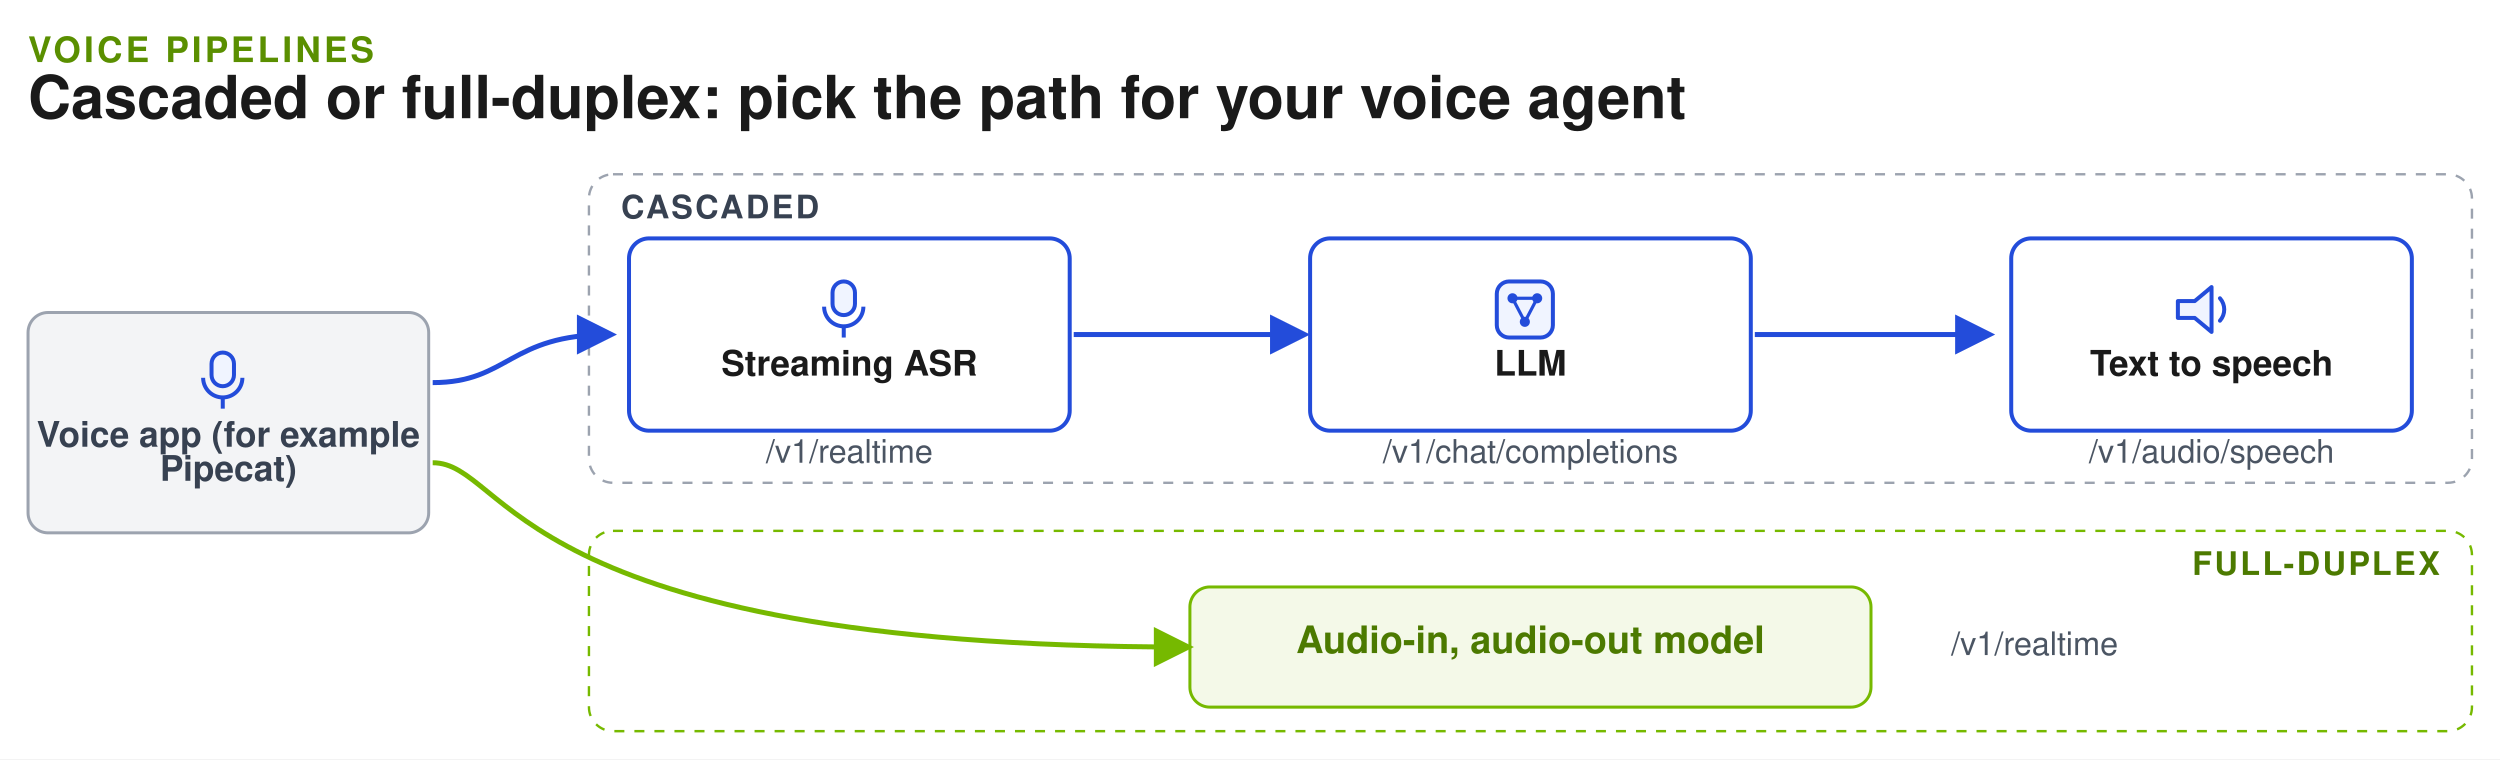
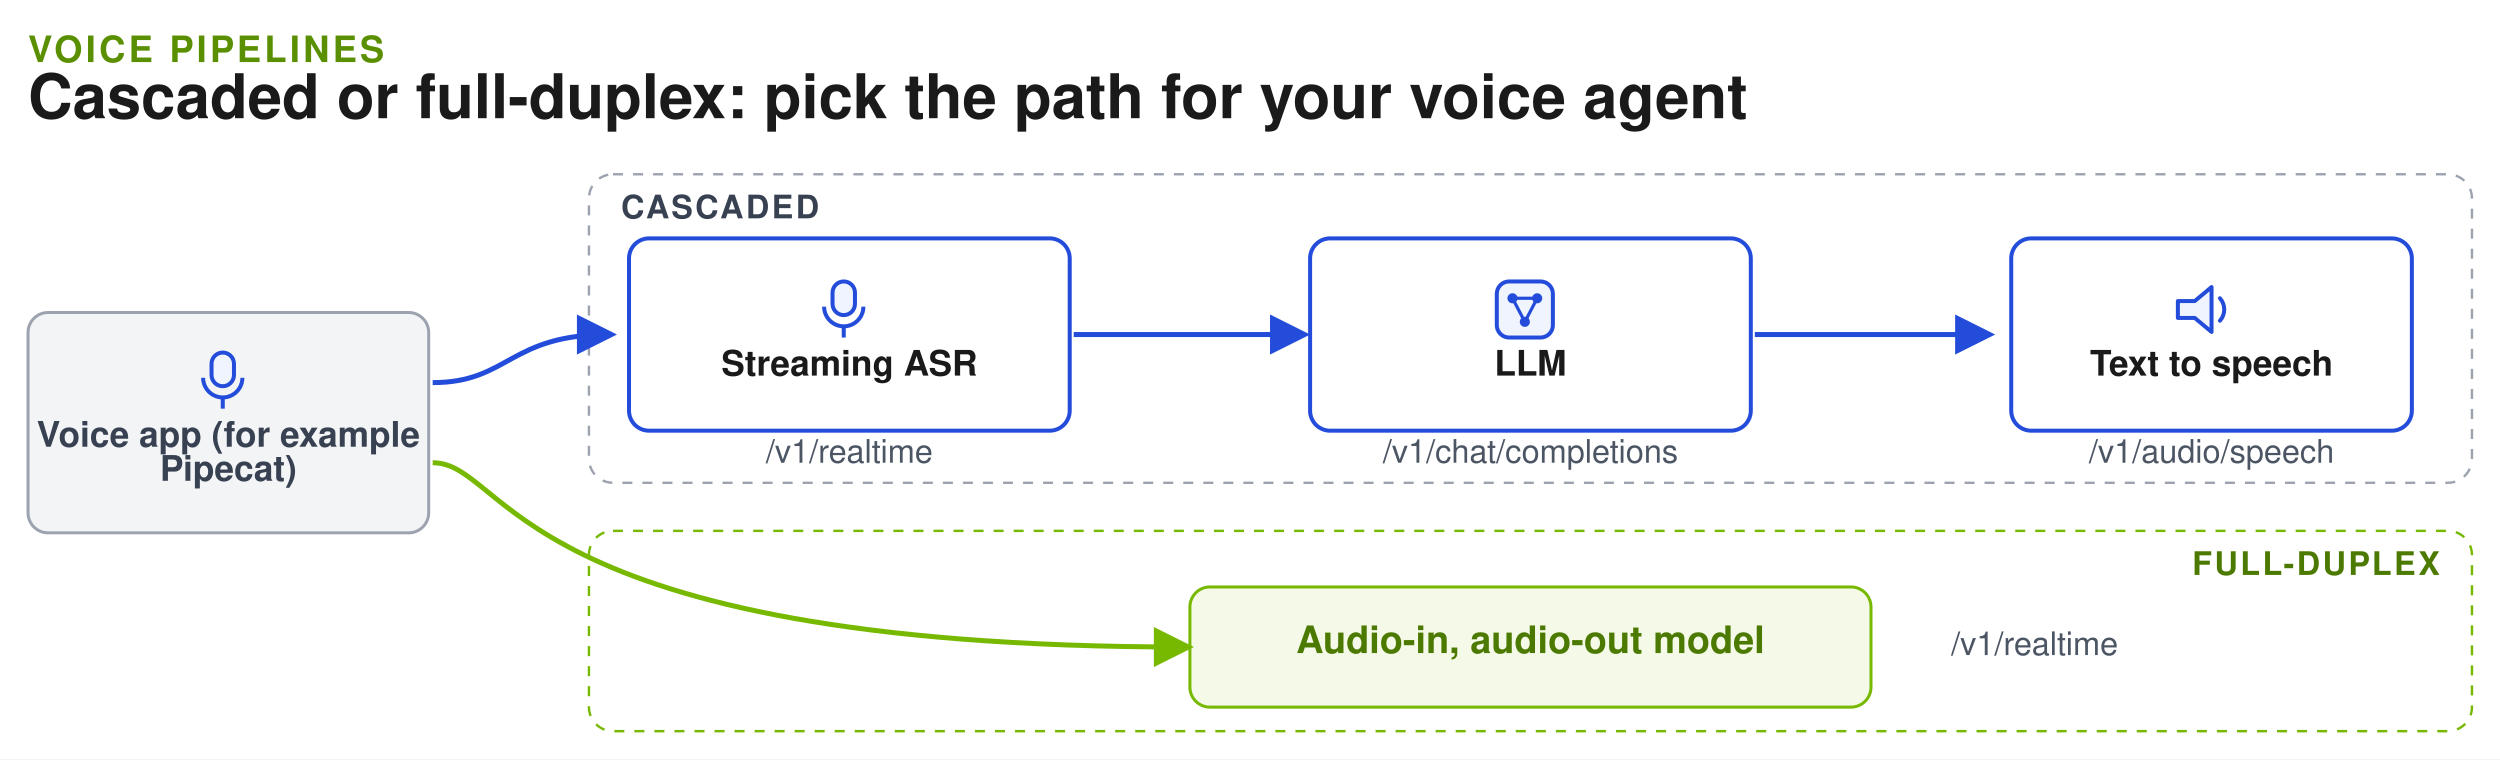
<svg xmlns="http://www.w3.org/2000/svg" width="1248" height="379" viewBox="36 9 1248 379" role="img" aria-labelledby="title desc" font-family="Helvetica, Arial, sans-serif">
  <defs>
    <marker id="arrow" viewBox="0 0 10 10" refX="8" refY="5" markerWidth="8" markerHeight="8" orient="auto">
      <path d="M0,0 L10,5 L0,10 z" fill="#234CDA" />
    </marker>
    <marker id="arrow-green" viewBox="0 0 10 10" refX="8" refY="5" markerWidth="8" markerHeight="8" orient="auto">
      <path d="M0,0 L10,5 L0,10 z" fill="#76B900" />
    </marker>
    <marker id="arrow-gray" viewBox="0 0 10 10" refX="8" refY="5" markerWidth="8" markerHeight="8" orient="auto">
      <path d="M0,0 L10,5 L0,10 z" fill="#9CA3AF" />
    </marker>
    <marker id="arrow-amber" viewBox="0 0 10 10" refX="8" refY="5" markerWidth="8" markerHeight="8" orient="auto">
      <path d="M0,0 L10,5 L0,10 z" fill="#D97706" />
    </marker>
    <marker id="arrow-green-start" viewBox="0 0 10 10" refX="8" refY="5" markerWidth="8" markerHeight="8" orient="auto-start-reverse">
      <path d="M0,0 L10,5 L0,10 z" fill="#76B900" />
    </marker>
  </defs>
  <rect x="36" y="9" width="1248" height="379" fill="#FFFFFF" />
-   <text x="50" y="40" font-size="17.6" font-weight="700" letter-spacing="1.6" fill="#5A8F00">VOICE PIPELINES</text>
-   <text x="50" y="68" font-size="29.7" font-weight="700" fill="#1A1A1A">Cascaded or full-duplex: pick the path for your voice agent</text>
+   <text x="50" y="40" font-size="18.2" font-weight="700" letter-spacing="1.6" fill="#5A8F00">VOICE PIPELINES</text>
+   <text x="50" y="68" font-size="30.8" font-weight="700" fill="#1A1A1A">Cascaded or full-duplex: pick the path for your voice agent</text>
  <rect x="50.0" y="165.0" width="200" height="110" rx="10" fill="#F3F4F6" stroke="#9CA3AF" stroke-width="1.5" />
  <rect x="141.6" y="185.0" width="11.2" height="16.8" rx="5.6" fill="#F0F4FF" stroke="#234CDA" stroke-width="2" />
  <path d="M137.4,197.6 A9.8,9.8 0 0 0 157.0,197.6" fill="none" stroke="#234CDA" stroke-width="2" />
  <line x1="147.2" y1="207.4" x2="147.2" y2="213.0" stroke="#234CDA" stroke-width="2" />
  <text x="150" y="232.0" font-size="17.6" font-weight="700" fill="#374151" text-anchor="middle">Voice app (for example</text>
  <text x="150" y="249.0" font-size="17.6" font-weight="700" fill="#374151" text-anchor="middle">Pipecat)</text>
  <rect x="330" y="96" width="940" height="154" rx="12" fill="#FFFFFF" stroke="#9CA3AF" stroke-width="1.2" stroke-dasharray="5 5" />
  <text x="346" y="118" font-size="16.2" font-weight="700" letter-spacing="1.2" fill="#374151">CASCADED</text>
  <rect x="350.0" y="128.0" width="220" height="96" rx="10" fill="#FFFFFF" stroke="#234CDA" stroke-width="2" />
  <rect x="451.6" y="149.5" width="11.2" height="16.8" rx="5.6" fill="#F0F4FF" stroke="#234CDA" stroke-width="2" />
  <path d="M447.4,162.1 A9.8,9.8 0 0 0 467.0,162.1" fill="none" stroke="#234CDA" stroke-width="2" />
  <line x1="457.2" y1="171.9" x2="457.2" y2="177.5" stroke="#234CDA" stroke-width="2" />
  <text x="460" y="196.5" font-size="17.6" font-weight="700" fill="#1A1A1A" text-anchor="middle">Streaming ASR</text>
  <rect x="690.0" y="128.0" width="220" height="96" rx="10" fill="#FFFFFF" stroke="#234CDA" stroke-width="2" />
  <rect x="783.2" y="149.5" width="28" height="28" rx="6.16" fill="#F0F4FF" stroke="#234CDA" stroke-width="2" />
  <polyline points="791.04,157.9 803.36,157.9 797.2,169.66 791.04,157.9" fill="none" stroke="#234CDA" stroke-width="1.6" />
  <circle cx="791.04" cy="157.9" r="2.52" fill="#234CDA" />
  <circle cx="803.36" cy="157.9" r="2.52" fill="#234CDA" />
  <circle cx="797.2" cy="169.66" r="2.52" fill="#234CDA" />
  <text x="800" y="196.5" font-size="17.6" font-weight="700" fill="#1A1A1A" text-anchor="middle">LLM</text>
  <rect x="1040.0" y="128.0" width="200" height="96" rx="10" fill="#FFFFFF" stroke="#234CDA" stroke-width="2" />
  <polygon points="1123.2,159.3 1131.6,159.3 1140.0,152.3 1140.0,174.7 1131.6,167.7 1123.2,167.7" fill="#F0F4FF" stroke="#234CDA" stroke-width="2" stroke-linejoin="round" />
  <path d="M1144.2,157.9 A8.4,8.4 0 0 1 1144.2,169.1" fill="none" stroke="#234CDA" stroke-width="2" stroke-linecap="round" />
  <text x="1140" y="196.5" font-size="17.6" font-weight="700" fill="#1A1A1A" text-anchor="middle">Text to speech</text>
  <line x1="572" y1="176" x2="686" y2="176" stroke="#234CDA" stroke-width="2.5" marker-end="url(#arrow)" />
  <line x1="912" y1="176" x2="1028" y2="176" stroke="#234CDA" stroke-width="2.5" marker-end="url(#arrow)" />
  <text x="460" y="240" font-size="16.2" fill="#4B5563" text-anchor="middle">/v1/realtime</text>
  <text x="800" y="240" font-size="16.2" fill="#4B5563" text-anchor="middle">/v1/chat/completions</text>
  <text x="1140" y="240" font-size="16.2" fill="#4B5563" text-anchor="middle">/v1/audio/speech</text>
  <rect x="330" y="274" width="940" height="100" rx="12" fill="#FFFFFF" stroke="#76B900" stroke-width="1.2" stroke-dasharray="5 5" />
  <text x="1254" y="296" font-size="16.2" font-weight="700" letter-spacing="1.2" fill="#4C7A00" text-anchor="end">FULL-DUPLEX</text>
  <rect x="630.0" y="302.0" width="340" height="60" rx="10" fill="#F4F9E8" stroke="#76B900" stroke-width="1.5" />
  <text x="800" y="335.0" font-size="18.9" font-weight="700" fill="#4C7A00" text-anchor="middle">Audio-in, audio-out model</text>
  <text x="1010" y="336" font-size="16.2" fill="#4B5563">/v1/realtime</text>
  <path d="M252,200 C290,200 290,176 340,176" fill="none" stroke="#234CDA" stroke-width="2.5" marker-end="url(#arrow)" />
  <path d="M252,240 C290,240 290,332 628,332" fill="none" stroke="#76B900" stroke-width="2.5" marker-end="url(#arrow-green)" />
</svg>
